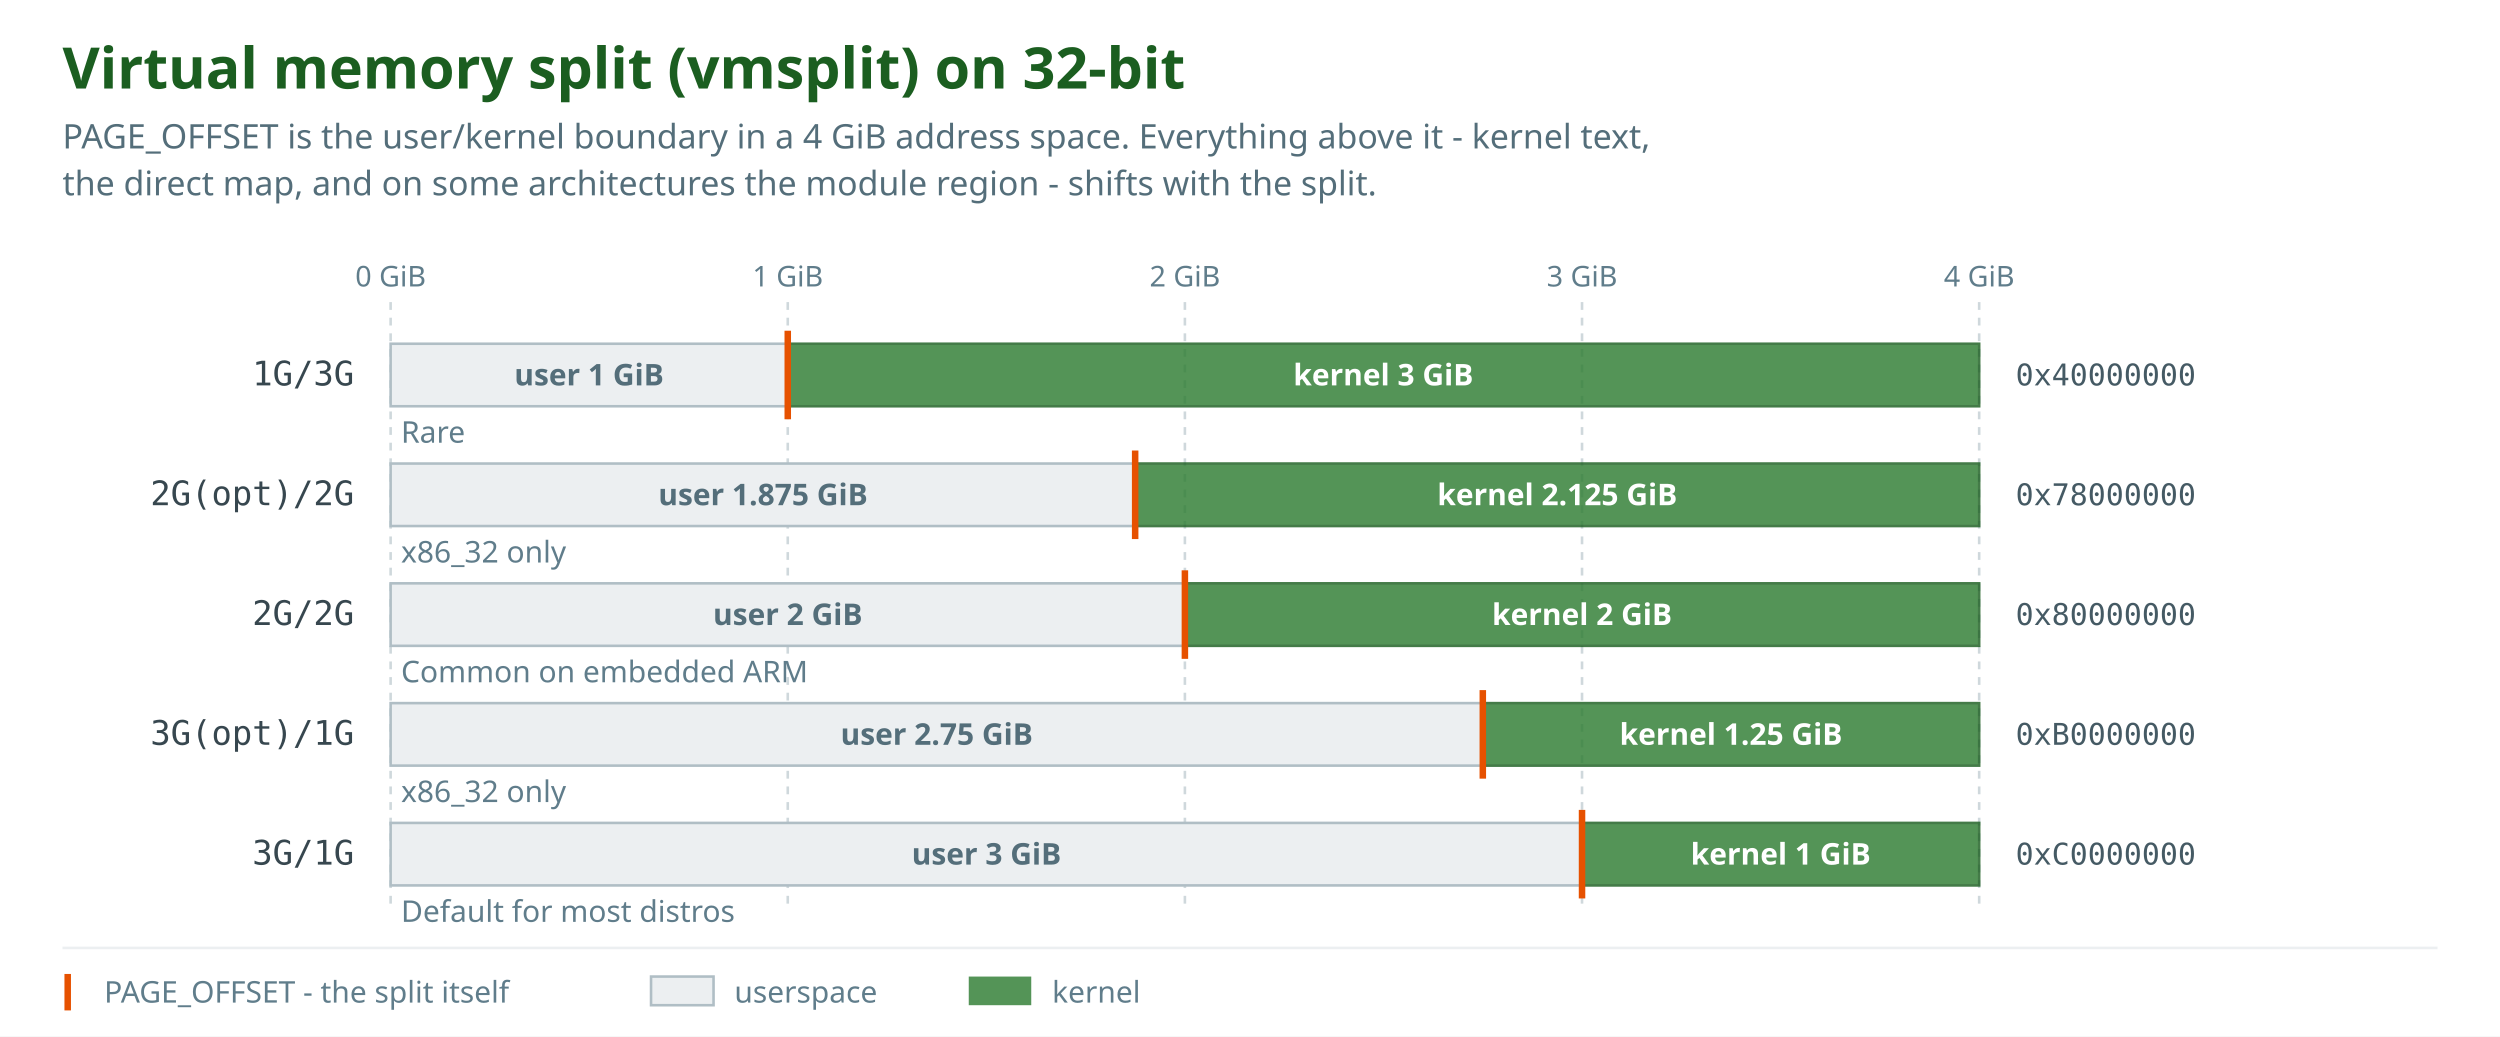
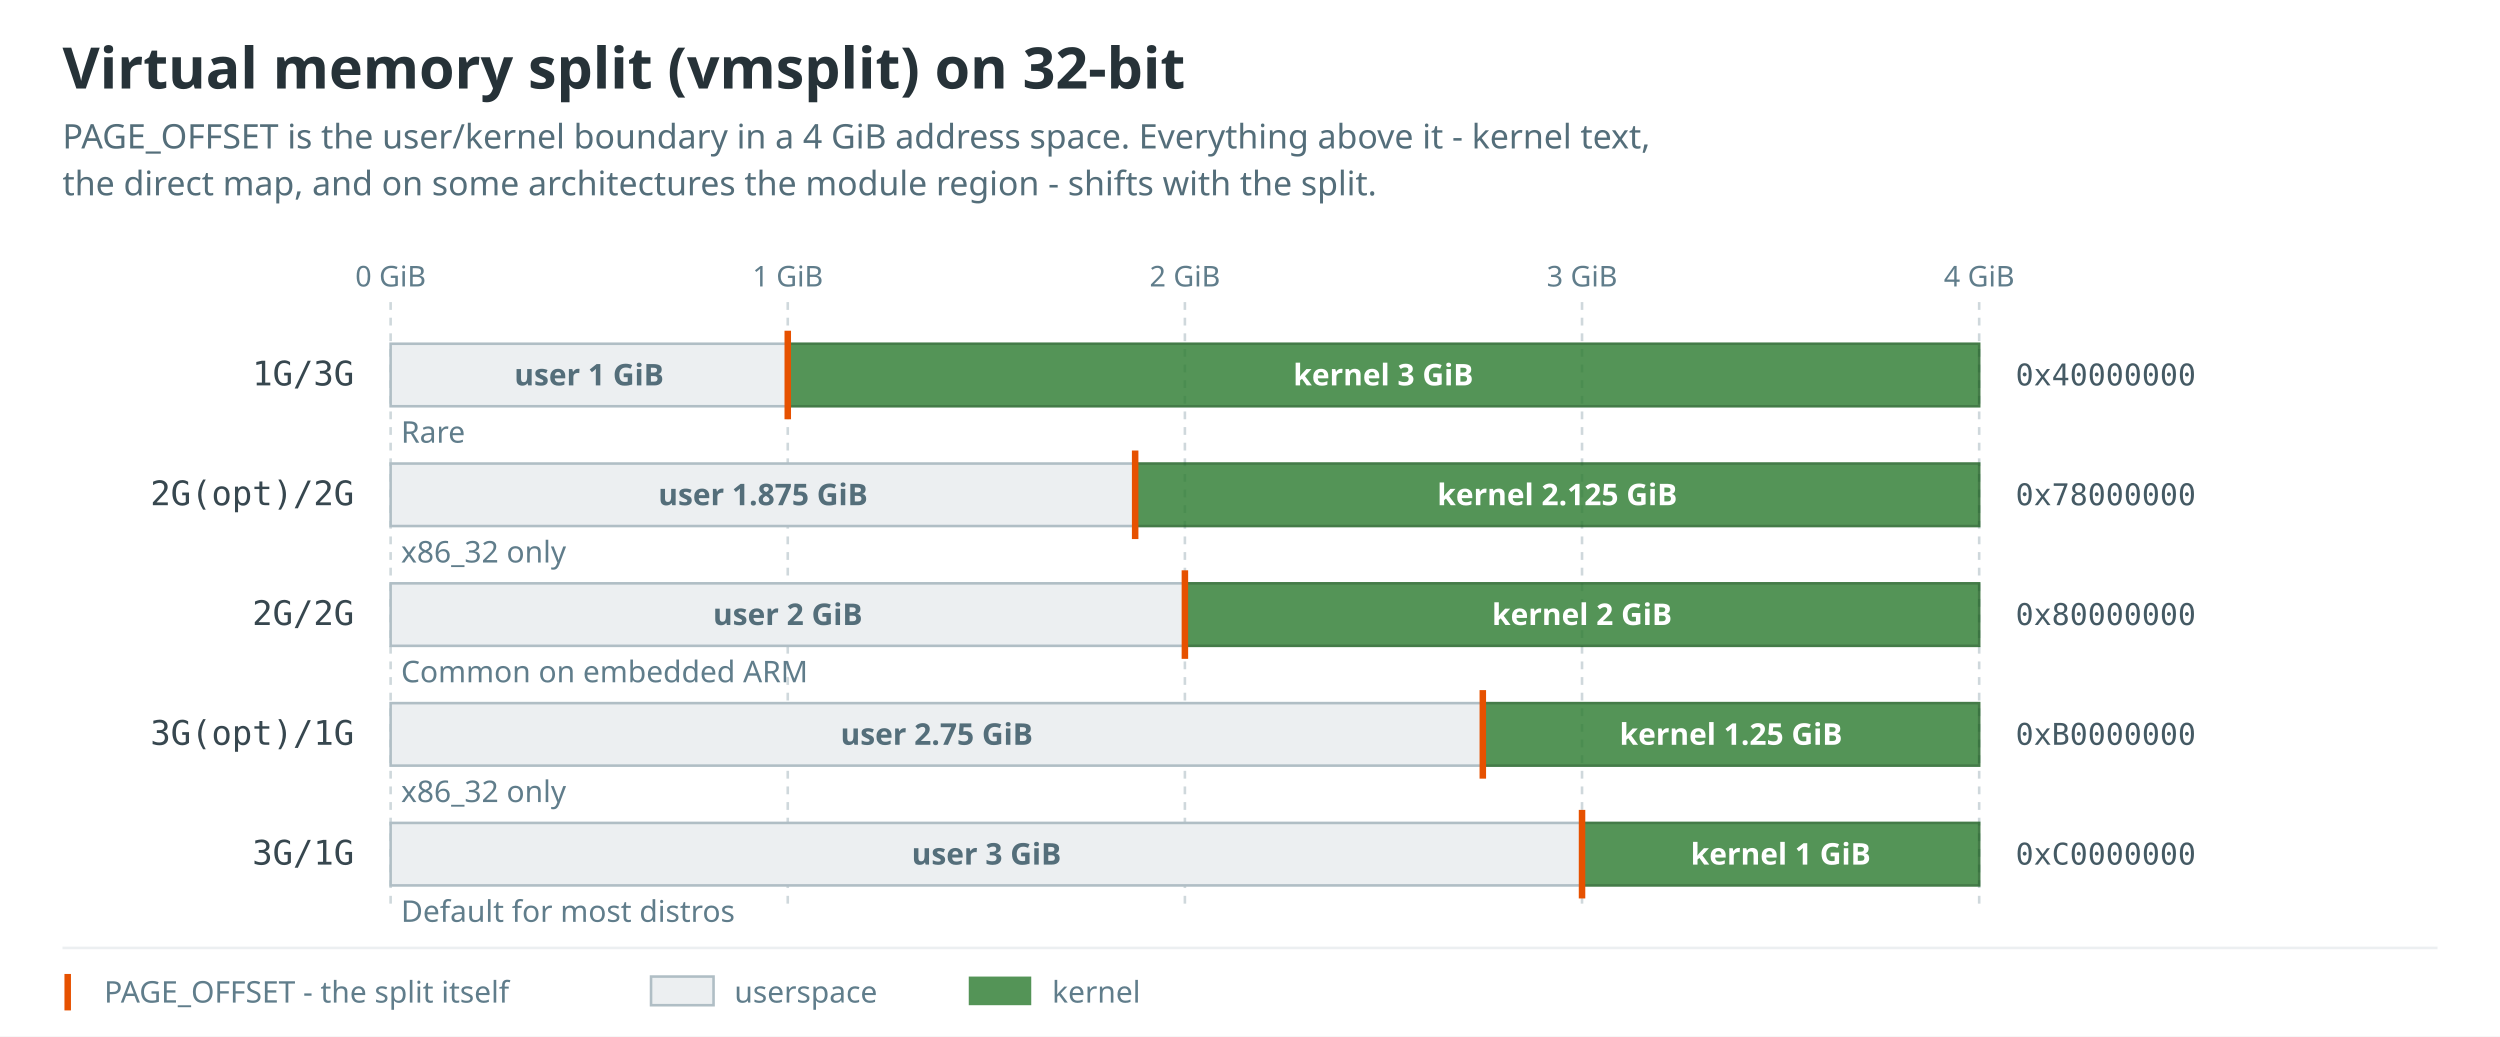
<svg xmlns="http://www.w3.org/2000/svg" width="960" height="398" viewBox="0 0 960 398" font-family="sans-serif">
  <style>
-       .title { font-size: 22px; font-weight: 700; fill: #1b5e20; }
+       .title { font-size: 22px; font-weight: 700; fill: #263238; }
      .sub   { font-size: 13px; fill: #546e7a; }
      .lbl   { font-family: monospace; font-size: 13px; fill: #37474f; }
      .val   { font-family: monospace; font-size: 11.5px; fill: #455a64; }
      .inbar { font-size: 11.5px; font-weight: 700; }
      .note  { font-size: 11.5px; fill: #607d8b; }
      .axis  { font-size: 11px; fill: #607d8b; }
      .guide { stroke: #cfd8dc; stroke-width: 1; stroke-dasharray: 3 3; }
  </style>
  <rect width="960" height="398" fill="#ffffff" />
  <text class="title" x="24" y="34">Virtual memory split (vmsplit) on 32-bit</text>
  <text class="sub" x="24" y="57">PAGE_OFFSET is the user/kernel boundary in a 4 GiB address space. Everything above it - kernel text,</text>
  <text class="sub" x="24" y="75">the direct map, and on some architectures the module region - shifts with the split.</text>
  <line class="guide" x1="150.0" y1="116" x2="150.0" y2="348" />
  <text class="axis" x="150.0" y="110" text-anchor="middle">0 GiB</text>
  <line class="guide" x1="302.5" y1="116" x2="302.5" y2="348" />
  <text class="axis" x="302.5" y="110" text-anchor="middle">1 GiB</text>
  <line class="guide" x1="455.0" y1="116" x2="455.0" y2="348" />
  <text class="axis" x="455.0" y="110" text-anchor="middle">2 GiB</text>
  <line class="guide" x1="607.5" y1="116" x2="607.5" y2="348" />
  <text class="axis" x="607.5" y="110" text-anchor="middle">3 GiB</text>
  <line class="guide" x1="760.0" y1="116" x2="760.0" y2="348" />
  <text class="axis" x="760.0" y="110" text-anchor="middle">4 GiB</text>
  <text class="lbl" x="136" y="148.0" text-anchor="end">1G/3G</text>
  <rect x="150.0" y="132" width="152.5" height="24" fill="#eceff1" stroke="#b0bec5" stroke-width="1" />
  <rect x="302.5" y="132" width="457.5" height="24" fill="#2e7d32" opacity="0.82" stroke="#1b5e20" stroke-width="1" />
  <text class="inbar" x="226.2" y="148.0" text-anchor="middle" fill="#546e7a">user 1 GiB</text>
  <text class="inbar" x="531.2" y="148.0" text-anchor="middle" fill="#ffffff">kernel 3 GiB</text>
  <line x1="302.5" y1="127" x2="302.5" y2="161" stroke="#e65100" stroke-width="2.5" />
  <text class="val" x="774" y="148.0">0x40000000</text>
  <text class="note" x="154" y="170">Rare</text>
  <text class="lbl" x="136" y="194.0" text-anchor="end">2G(opt)/2G</text>
  <rect x="150.0" y="178" width="285.9" height="24" fill="#eceff1" stroke="#b0bec5" stroke-width="1" />
  <rect x="435.9" y="178" width="324.1" height="24" fill="#2e7d32" opacity="0.82" stroke="#1b5e20" stroke-width="1" />
  <text class="inbar" x="293.0" y="194.0" text-anchor="middle" fill="#546e7a">user 1.875 GiB</text>
  <text class="inbar" x="598.0" y="194.0" text-anchor="middle" fill="#ffffff">kernel 2.125 GiB</text>
  <line x1="435.9" y1="173" x2="435.9" y2="207" stroke="#e65100" stroke-width="2.5" />
  <text class="val" x="774" y="194.0">0x78000000</text>
  <text class="note" x="154" y="216">x86_32 only</text>
  <text class="lbl" x="136" y="240.0" text-anchor="end">2G/2G</text>
  <rect x="150.0" y="224" width="305.0" height="24" fill="#eceff1" stroke="#b0bec5" stroke-width="1" />
  <rect x="455.0" y="224" width="305.0" height="24" fill="#2e7d32" opacity="0.82" stroke="#1b5e20" stroke-width="1" />
  <text class="inbar" x="302.5" y="240.0" text-anchor="middle" fill="#546e7a">user 2 GiB</text>
  <text class="inbar" x="607.5" y="240.0" text-anchor="middle" fill="#ffffff">kernel 2 GiB</text>
  <line x1="455.0" y1="219" x2="455.0" y2="253" stroke="#e65100" stroke-width="2.5" />
  <text class="val" x="774" y="240.0">0x80000000</text>
  <text class="note" x="154" y="262">Common on embedded ARM</text>
  <text class="lbl" x="136" y="286.0" text-anchor="end">3G(opt)/1G</text>
  <rect x="150.0" y="270" width="419.4" height="24" fill="#eceff1" stroke="#b0bec5" stroke-width="1" />
  <rect x="569.4" y="270" width="190.6" height="24" fill="#2e7d32" opacity="0.82" stroke="#1b5e20" stroke-width="1" />
  <text class="inbar" x="359.7" y="286.0" text-anchor="middle" fill="#546e7a">user 2.75 GiB</text>
  <text class="inbar" x="664.7" y="286.0" text-anchor="middle" fill="#ffffff">kernel 1.25 GiB</text>
  <line x1="569.4" y1="265" x2="569.4" y2="299" stroke="#e65100" stroke-width="2.5" />
  <text class="val" x="774" y="286.0">0xB0000000</text>
  <text class="note" x="154" y="308">x86_32 only</text>
  <text class="lbl" x="136" y="332.0" text-anchor="end">3G/1G</text>
  <rect x="150.0" y="316" width="457.5" height="24" fill="#eceff1" stroke="#b0bec5" stroke-width="1" />
  <rect x="607.5" y="316" width="152.5" height="24" fill="#2e7d32" opacity="0.82" stroke="#1b5e20" stroke-width="1" />
  <text class="inbar" x="378.8" y="332.0" text-anchor="middle" fill="#546e7a">user 3 GiB</text>
  <text class="inbar" x="683.8" y="332.0" text-anchor="middle" fill="#ffffff">kernel 1 GiB</text>
  <line x1="607.5" y1="311" x2="607.5" y2="345" stroke="#e65100" stroke-width="2.5" />
  <text class="val" x="774" y="332.0">0xC0000000</text>
  <text class="note" x="154" y="354">Default for most distros</text>
  <line x1="24" y1="364" x2="936" y2="364" stroke="#eceff1" stroke-width="1" />
  <line x1="26" y1="374" x2="26" y2="388" stroke="#e65100" stroke-width="2.5" />
  <text class="note" x="40" y="385">PAGE_OFFSET - the split itself</text>
  <rect x="250" y="375" width="24" height="11" fill="#eceff1" stroke="#b0bec5" />
  <text class="note" x="282" y="385">userspace</text>
  <rect x="372" y="375" width="24" height="11" fill="#2e7d32" opacity="0.82" />
  <text class="note" x="404" y="385">kernel</text>
</svg>
